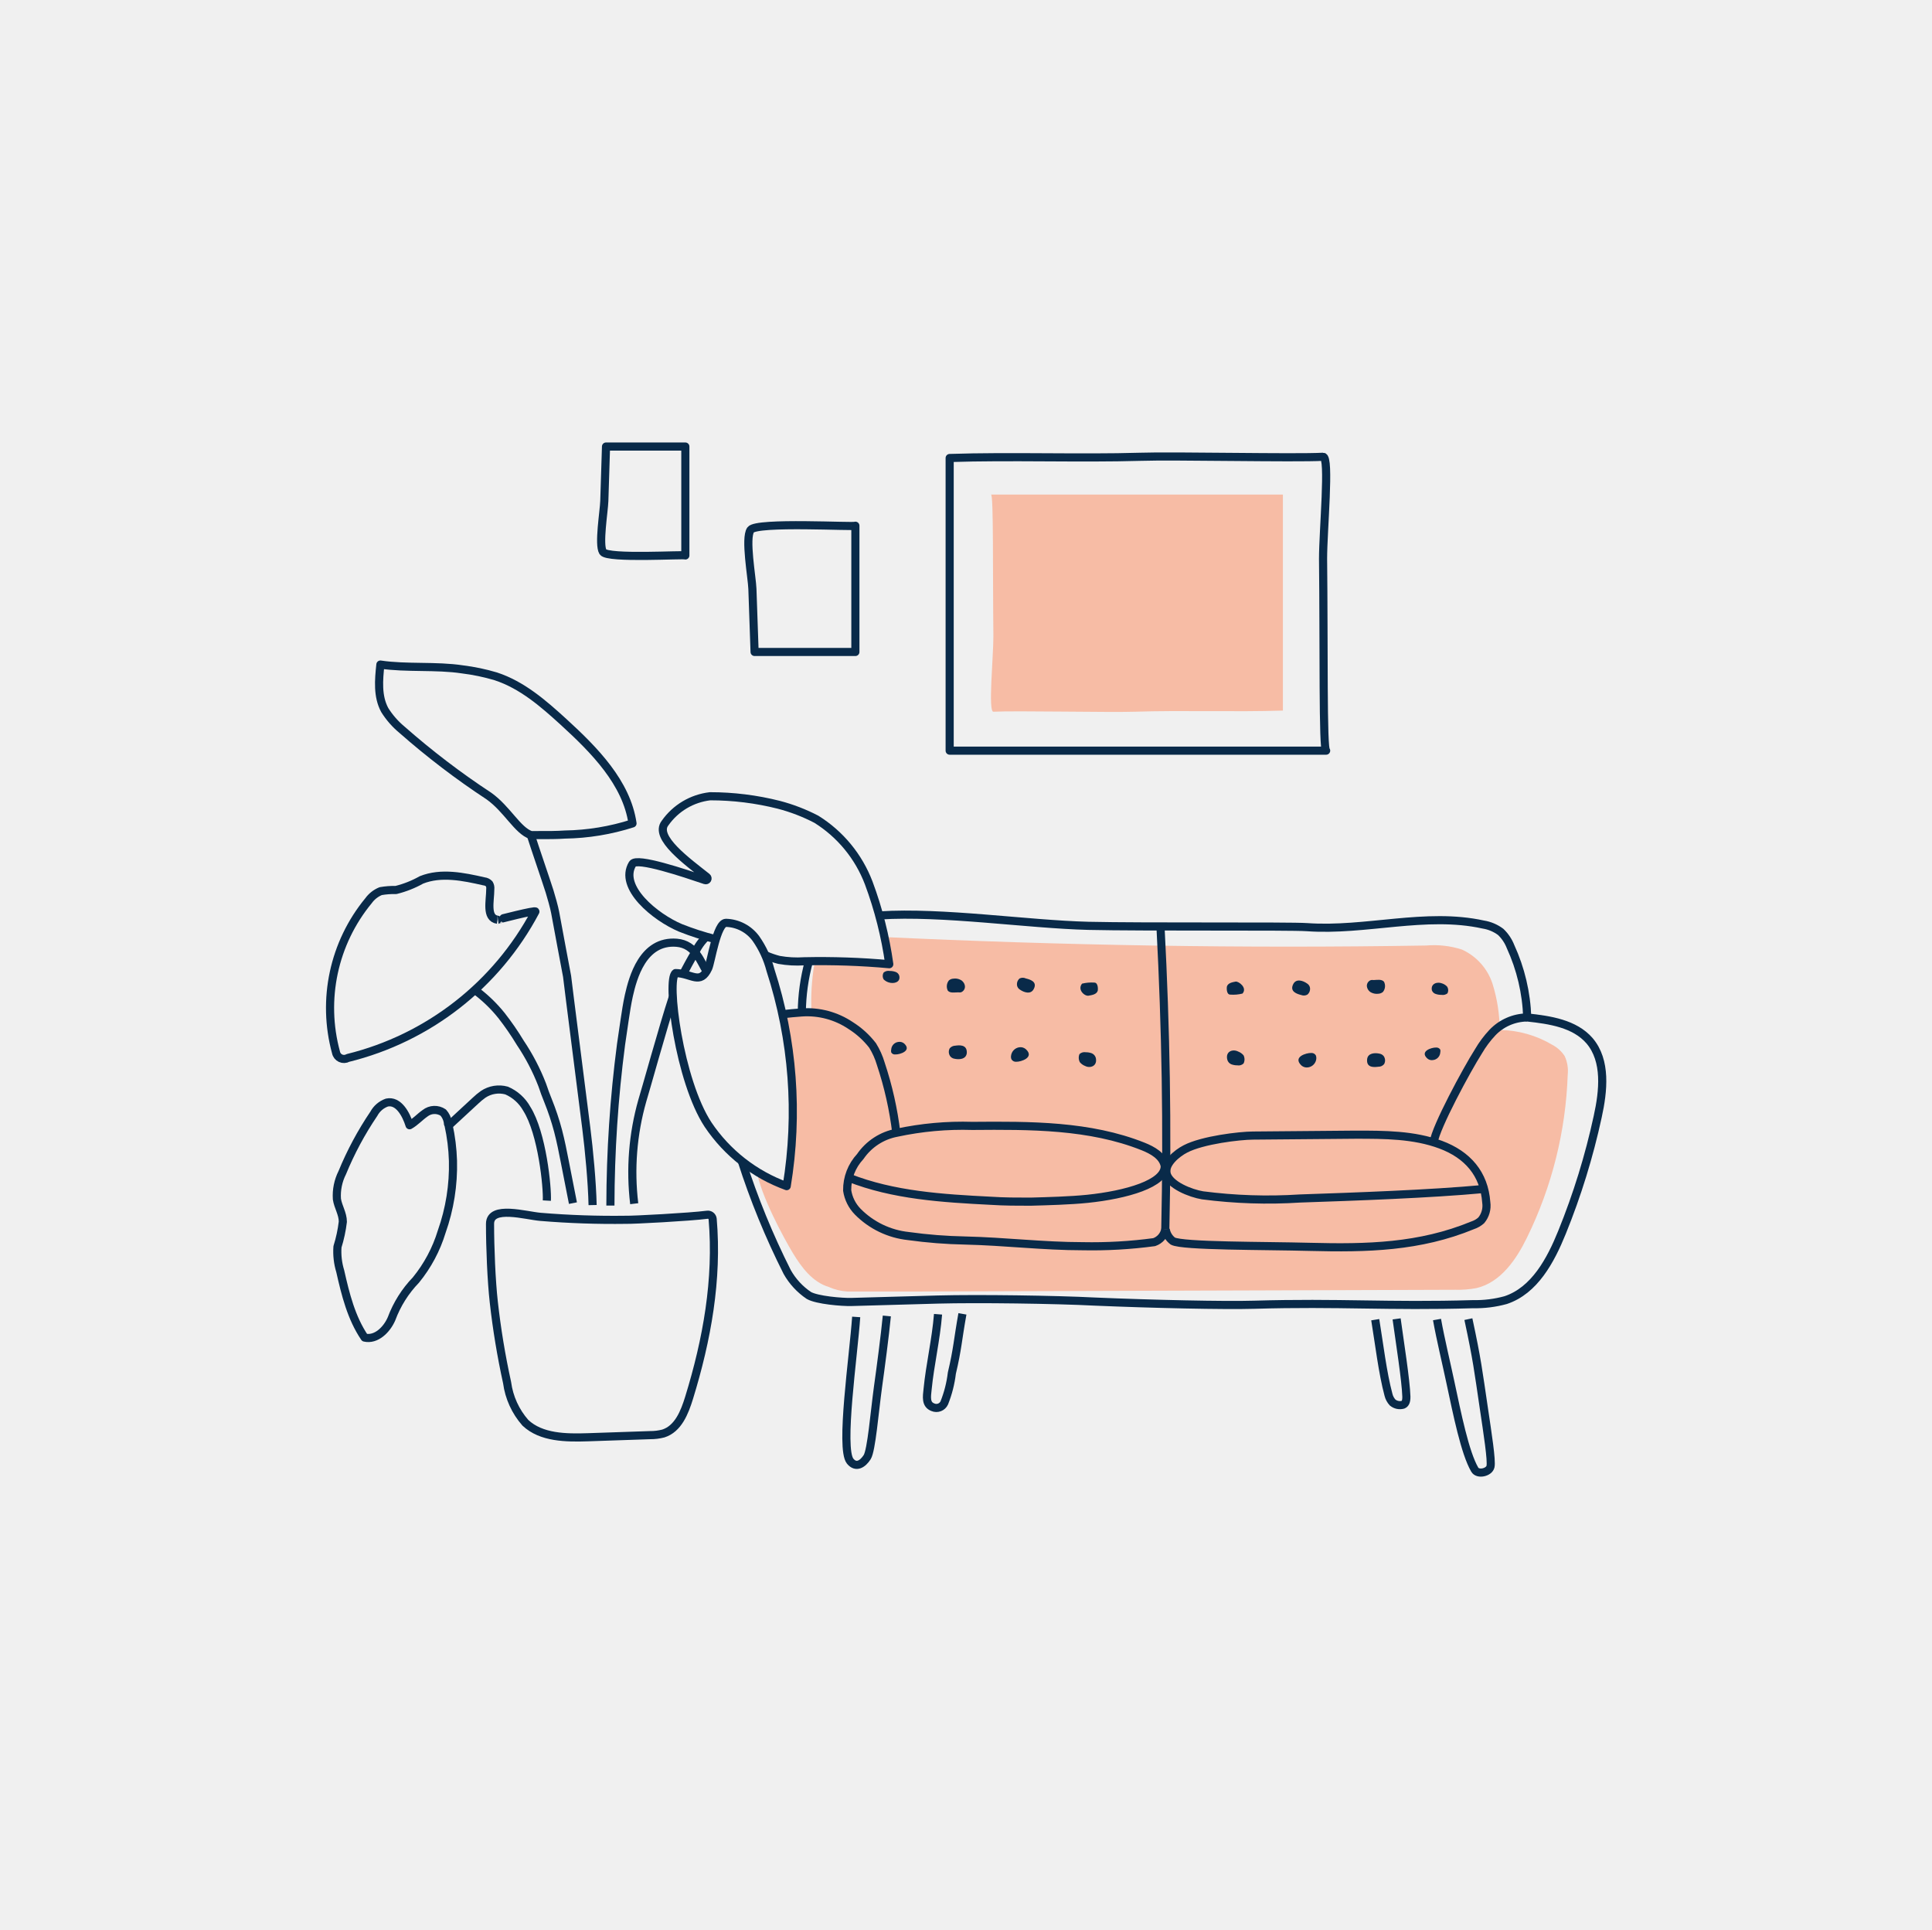
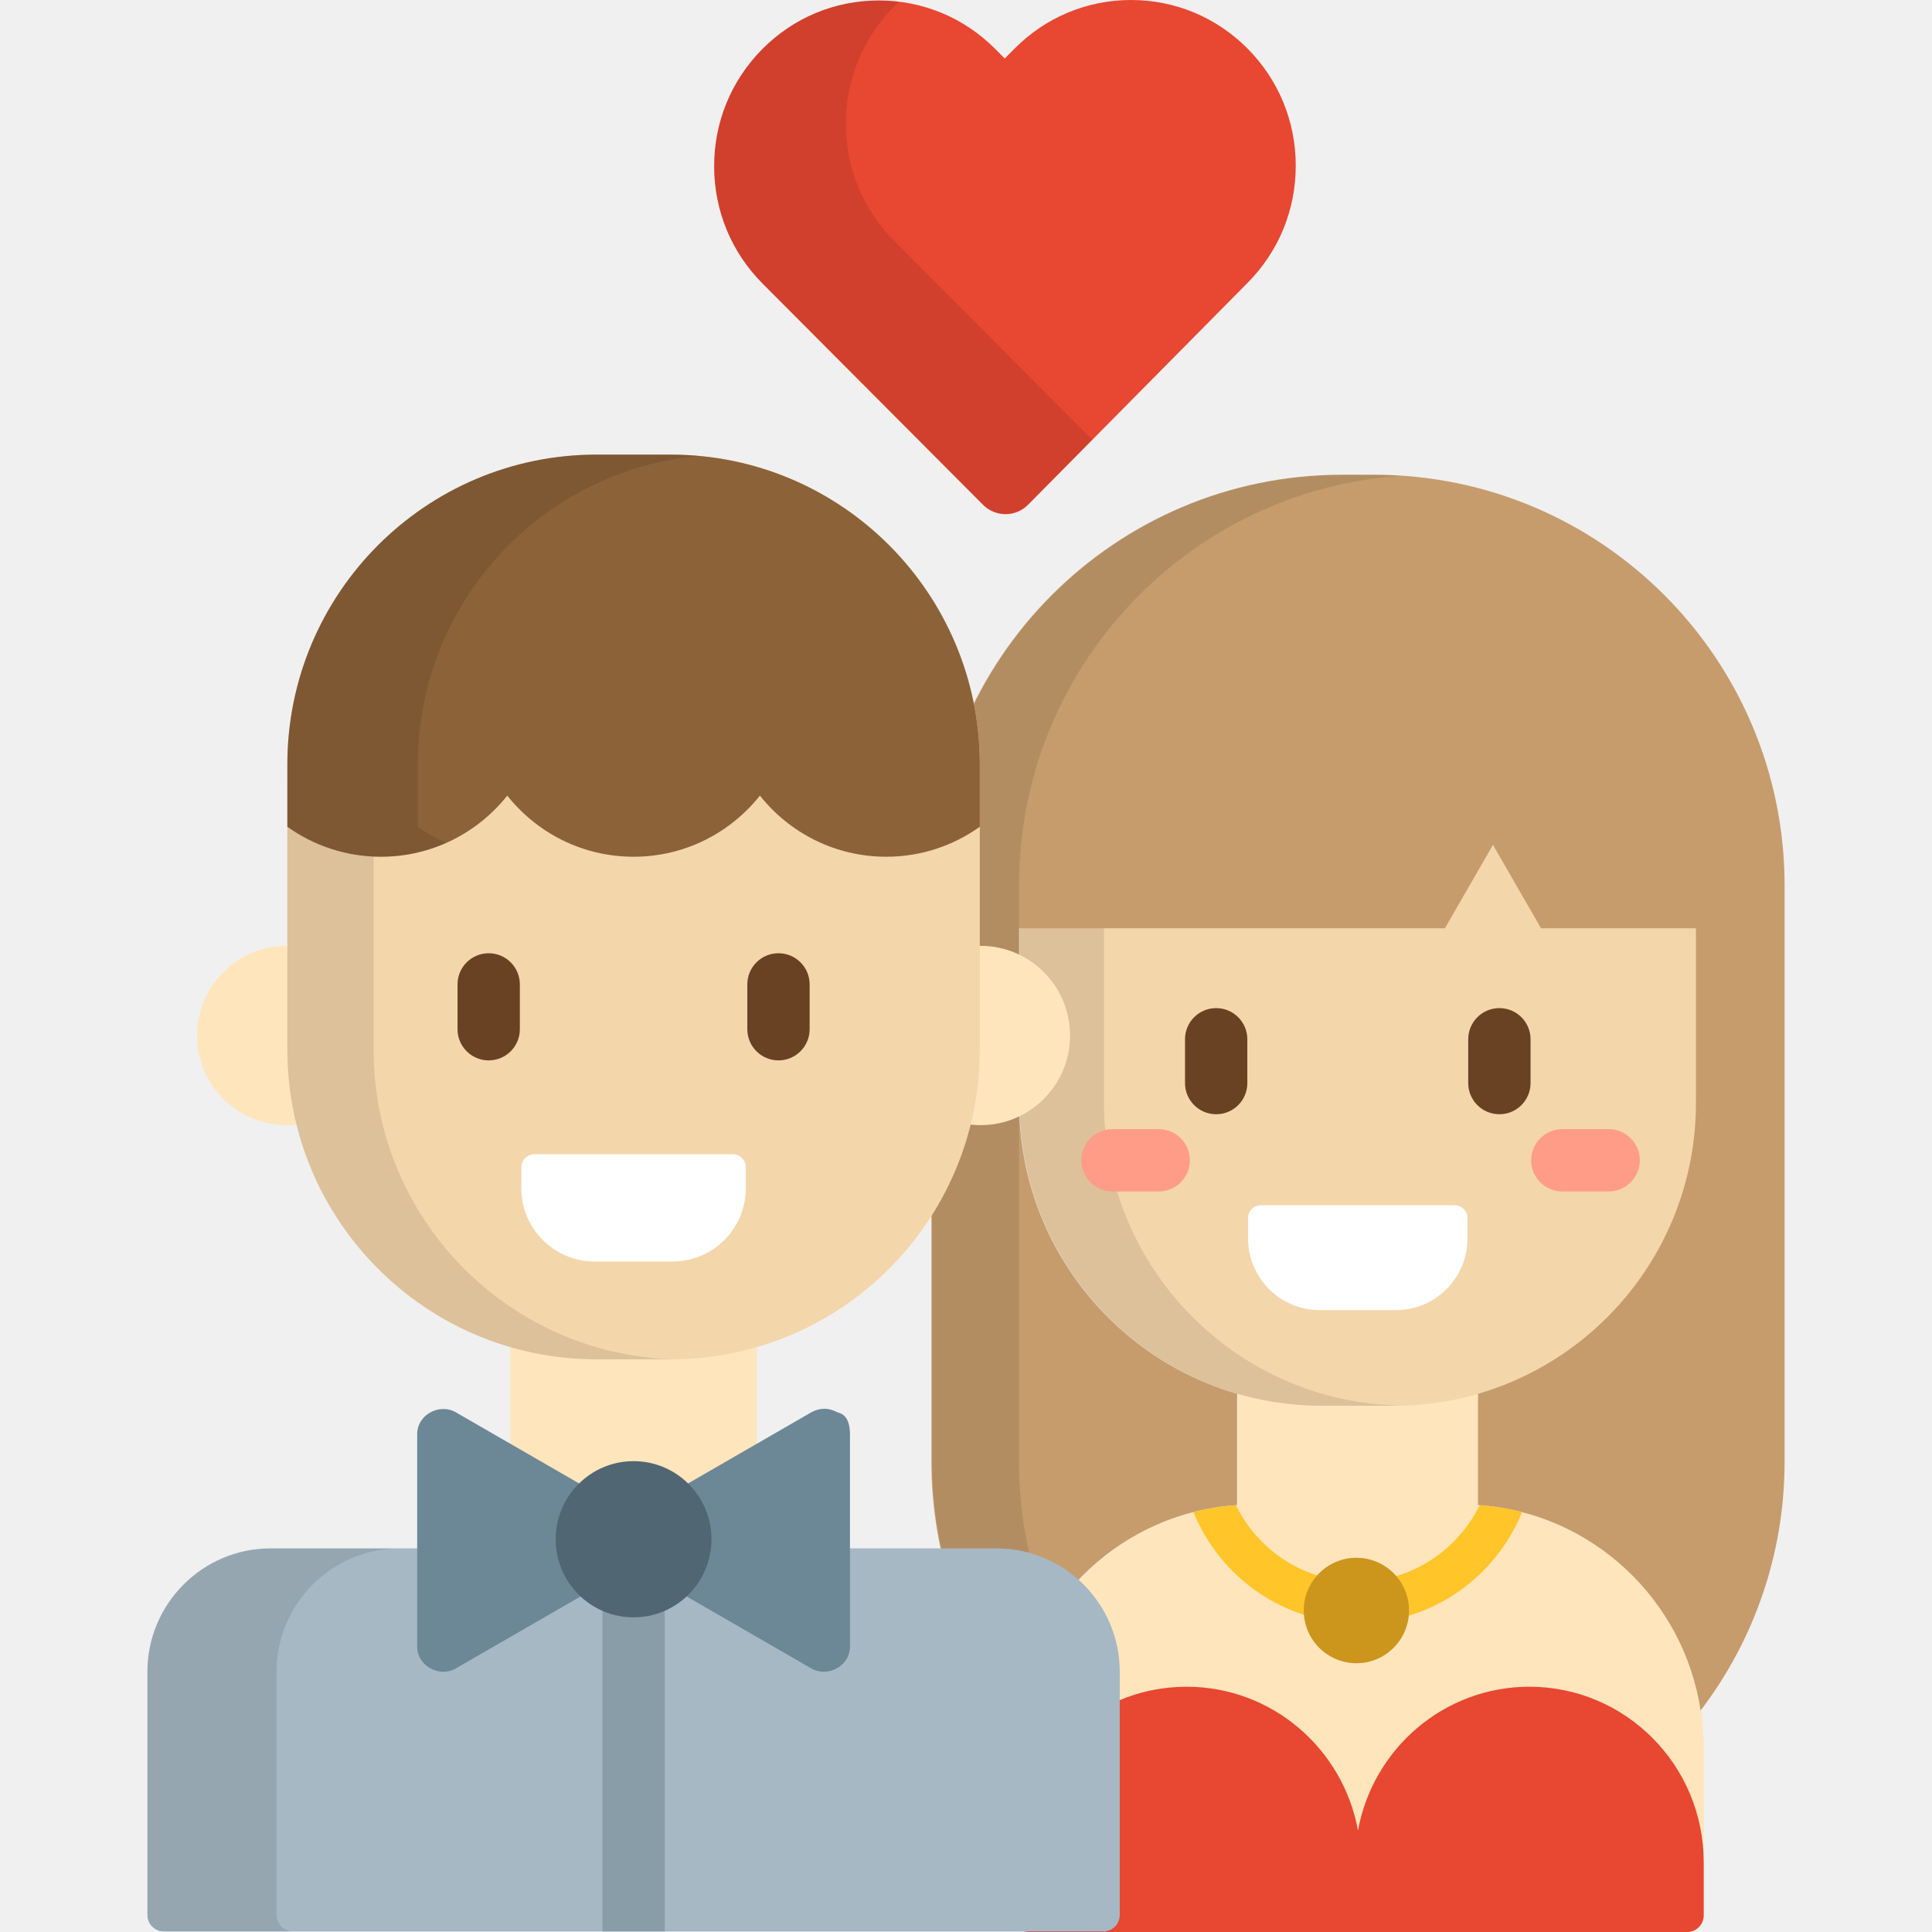
- <svg xmlns="http://www.w3.org/2000/svg" viewBox="0 0 237.7 237.32">
-   <defs>
-     <style>.cls-1{isolation:isolate;}.cls-2{opacity:0.73;}.cls-3{opacity:0.75;}.cls-4{opacity:0.04;mix-blend-mode:multiply;}.cls-5{opacity:0.8;}.cls-6{opacity:0.1;mix-blend-mode:hue;}.cls-7{opacity:0.85;}.cls-8{opacity:0.88;}.cls-9{opacity:0.95;}.cls-10{opacity:0.83;}.cls-11{opacity:0.93;}.cls-12{opacity:0.46;}.cls-13{fill:#f7bca5;}.cls-14{fill:none;stroke:#092a49;stroke-linejoin:round;}.cls-15{fill:#092a49;}</style>
-   </defs>
-   <g class="cls-1">
-     <g id="ICONS">
-       <g id="PINK_BKGD" data-name="PINK BKGD">
-         <path class="cls-13" d="M97.54,154.13c1.07,1.76,2.41,3.58,4.44,4.19a6.52,6.52,0,0,0,2.24.55l8.94,0,28.73-.09,22-.07,15.13-.05a12.56,12.56,0,0,0,2.6-.2c3-.68,4.94-3.53,6.26-6.24a49.33,49.33,0,0,0,5-20,4.38,4.38,0,0,0-.37-2.3,4.08,4.08,0,0,0-1.52-1.39,13,13,0,0,0-6.48-1.83,19.26,19.26,0,0,0-.87-5.65,7,7,0,0,0-3.77-4.24,11.16,11.16,0,0,0-4.39-.5c-22.53.37-44.62,0-67.13-1.06.53,1.64.8,1.61.49,3.63a42.21,42.21,0,0,0-8.63-.37,27.35,27.35,0,0,0-.36,6.17c-.61.16-3.13.09-3.74.24,2,8.93,1.21,14.43.73,20.74,0,.25-3.46-1.62-3.76-1.77C93.53,147,96.52,152.44,97.54,154.13Z" />
-         <path class="cls-13" d="M157.84,87.41l0-26.57H121.93c.32,0,.2,9.52.29,17.45,0,2.55-.67,9.29,0,9.26,2.66-.14,14.24.1,17.41,0C145.43,87.36,152,87.6,157.84,87.41Z" />
-       </g>
-       <g id="LINES">
-         <path class="cls-14" d="M55.73,142.79a24.25,24.25,0,0,1-1.39,8.73,17.39,17.39,0,0,1-3.17,5.94,13.75,13.75,0,0,0-3,4.77c-.58,1.34-1.89,2.64-3.31,2.31-1.64-2.42-2.36-5.33-3-8.17a8.25,8.25,0,0,1-.34-3,17,17,0,0,0,.66-3.08c0-1-.59-1.84-.73-2.79a6.28,6.28,0,0,1,.66-3.25A40,40,0,0,1,46,137a2.93,2.93,0,0,1,1.6-1.37c1.42-.31,2.36,1.41,2.79,2.79.7-.39,1.23-1,1.9-1.47a1.9,1.9,0,0,1,2.24-.09,2.32,2.32,0,0,1,.57,1.2c0,.1,0,.21.08.31A23.87,23.87,0,0,1,55.73,142.79Z" />
-         <path class="cls-14" d="M60.32,109.36a1,1,0,0,0-.13-.63,1,1,0,0,0-.63-.31c-2.55-.58-5.29-1.15-7.71-.18a12.46,12.46,0,0,1-3.13,1.24,9.74,9.74,0,0,0-1.88.14,3.46,3.46,0,0,0-1.5,1.18,20.76,20.76,0,0,0-4,18.66,1,1,0,0,0,1.47.68,35.79,35.79,0,0,0,23.06-18c.14-.25-4.68,1-4.66,1C59.75,112.93,60.32,110.8,60.32,109.36Z" />
-         <path class="cls-14" d="M46.8,81.75c-.2,1.89-.38,3.91.54,5.6a10.11,10.11,0,0,0,2.12,2.42,95.65,95.65,0,0,0,10.67,8.14c2.27,1.6,3.55,4.28,5.21,4.82,2.47,0,3.08,0,4.15-.07a28.66,28.66,0,0,0,8.33-1.37c-.73-5-4.67-9-8.49-12.49-2.48-2.26-5.09-4.54-8.33-5.6a24.92,24.92,0,0,0-4.12-.86C53.66,81.85,50,82.23,46.8,81.75Z" />
-         <path class="cls-14" d="M88.07,115.54a34.44,34.44,0,0,1-4.35-1.4c-3.09-1.3-7.64-5-5.9-7.87.52-.85,6.46,1.16,8.94,2a.22.22,0,0,0,.21-.38c-2.34-1.86-6.55-4.87-5.14-6.65a7.87,7.87,0,0,1,5.53-3.29A34.53,34.53,0,0,1,95.82,99a22.08,22.08,0,0,1,4.62,1.78,15.88,15.88,0,0,1,6.44,7.83,47.44,47.44,0,0,1,2.53,10,93.85,93.85,0,0,0-10.47-.36,12.75,12.75,0,0,1-3.09-.17,10.84,10.84,0,0,1-1.66-.57" />
-         <path class="cls-14" d="M83.12,119.7c-1.16.77.45,13.27,4,18.65a19.76,19.76,0,0,0,9.67,7.56,56.36,56.36,0,0,0-2-26.58A12,12,0,0,0,93,115.45a4.74,4.74,0,0,0-3.68-1.93c-1.14,0-1.84,4.85-2.18,5.58C86.14,121.24,85.1,119.73,83.12,119.7Z" />
-         <path class="cls-14" d="M87,149.43a.59.59,0,0,1,.68.52c.64,7.45-.7,14.86-2.9,22-.55,1.78-1.34,3.81-3.17,4.39a6.33,6.33,0,0,1-1.63.2l-7.62.26c-2.72.09-5.77.06-7.72-1.78a9.33,9.33,0,0,1-2.25-4.94,95.59,95.59,0,0,1-1.64-9.93c-.29-2.59-.46-6.63-.46-9.6,0-2.34,4.43-1,6.23-.86,3.49.29,7,.41,10.5.36C77.82,150.08,84.84,149.71,87,149.43Z" />
-         <path class="cls-14" d="M99.52,118.26a24.54,24.54,0,0,0-.87,6.28c-.77.06-1.55.12-2.33.23" />
-         <path class="cls-14" d="M91.25,142.78a94.1,94.1,0,0,0,5.6,13.69,8.5,8.5,0,0,0,2.67,2.89c1,.57,4.06.83,5.22.8l10.67-.3c4.82-.13,14.43,0,19.26.25,7.06.3,16,.5,19.63.39,10.58-.31,16.37.24,26.95-.07a14,14,0,0,0,4-.5c3.55-1.18,5.53-4.88,6.93-8.34a86.28,86.28,0,0,0,4.39-14.22c.7-3.18,1.09-6.88-1-9.34-1.83-2.12-4.89-2.57-7.67-2.87a22.7,22.7,0,0,0-2.06-8.73,5,5,0,0,0-1.2-1.79,4.86,4.86,0,0,0-2.15-.91c-7.1-1.56-14.45.84-21.71.32-2.17-.15-20.06,0-26.87-.16-7.56-.19-17.92-1.78-25.68-1.28" />
-         <path class="cls-14" d="M105.34,162c-.33,4.8-2,16.13-.75,17.73.73.91,1.57.35,2.1-.48s.9-5.47,1.33-8.62c.32-2.27.87-6.45,1.09-8.75" />
-         <path class="cls-14" d="M115.41,161.67c-.24,3.06-1,6.29-1.28,9.18-.11,1-.26,1.92.65,2.26a1.07,1.07,0,0,0,1.4-.54,14.56,14.56,0,0,0,.93-3.66c.71-3,.71-4,1.3-7.29" />
-         <path class="cls-14" d="M169.2,162.34c.48,2.93.91,6.57,1.63,9.24a2.15,2.15,0,0,0,.51.95,1.42,1.42,0,0,0,1.27.27c.27-.11.43-.36.42-1-.06-2-.81-6.72-1.2-9.56" />
-         <path class="cls-14" d="M176.8,162.32c.42,2.36,1.19,5.55,1.64,7.69.83,3.87,1.79,8.69,3,10.77.37.66,1.77.36,1.94-.37s-.37-4.16-.8-7.06c-.71-4.79-.83-6-1.92-11.08" />
-         <path class="cls-14" d="M142.78,114c.66,12.64.87,24.59.59,37.24" />
-         <path class="cls-14" d="M98.65,124.54a9.6,9.6,0,0,1,6,1.61,10.45,10.45,0,0,1,2.71,2.46,9.15,9.15,0,0,1,1,2.23,43.17,43.17,0,0,1,1.92,8.55" />
-         <path class="cls-14" d="M176.39,140.51c.25-1.84,4.06-8.91,5.52-11.2a12.64,12.64,0,0,1,1.7-2.28,6,6,0,0,1,4.24-1.87" />
-         <path class="cls-14" d="M143.37,151.22A2.07,2.07,0,0,1,142,152.8a57.31,57.31,0,0,1-8.79.5c-4.83,0-9.62-.59-14.45-.7a58.93,58.93,0,0,1-7-.55,10.28,10.28,0,0,1-6.23-3,4.74,4.74,0,0,1-1.3-2.61,6,6,0,0,1,1.61-4.17,7,7,0,0,1,4.5-2.93,38.59,38.59,0,0,1,9.3-.84c7.11-.06,14.43-.09,21,2.53,1.15.46,2.42,1.16,2.66,2.38.1,2.19-4.75,3.57-9.5,4.06-2.15.22-4.84.29-7,.35-1.63,0-3.27,0-4.9-.11-5.92-.3-12-.67-17.48-2.84" />
-         <path class="cls-14" d="M182.56,146.26c-6.61.62-15.89.94-22.61,1.17a61.94,61.94,0,0,1-12-.39c-1.45-.24-4.12-1.27-4.43-2.71-.25-1.18,1.25-2.45,2.33-3,2.12-1.1,6.66-1.63,8.3-1.64l12.65-.11c3.53,0,7.15,0,10.45,1.23s5.36,3.58,5.61,7.1a2.81,2.81,0,0,1-.62,2.21,3,3,0,0,1-1.06.61c-6.52,2.69-13,2.83-20,2.65-5.62-.15-15.68-.07-16.88-.71a2.27,2.27,0,0,1-.88-1.44" />
-         <path class="cls-15" d="M151,130.36a.83.83,0,0,0,.49.56,2.06,2.06,0,0,0,.74.13.87.87,0,0,0,.77-.23,1.13,1.13,0,0,0,0-1,1.58,1.58,0,0,0-.65-.46C151.66,129,150.74,129.34,151,130.36Z" />
-         <path class="cls-15" d="M152.87,122.22a4.66,4.66,0,0,1-1.5.13c-.53,0-.44-.94-.42-1,.14-.45.72-.53,1.07-.6S153.5,121.5,152.87,122.22Z" />
-         <path class="cls-15" d="M160.09,122.4a.88.88,0,0,0,.76-.05.91.91,0,0,0,.3-.94.8.8,0,0,0-.34-.43c-.49-.35-1.34-.64-1.7.08C158.63,122,159.62,122.28,160.09,122.4Z" />
-         <path class="cls-15" d="M160.12,131.07a1,1,0,0,0,.83.23,1.19,1.19,0,0,0,1-1.05.87.87,0,0,0-.06-.43.61.61,0,0,0-.59-.29C160.75,129.51,159,130,160.12,131.07Z" />
-         <path class="cls-15" d="M169,120.56a1.12,1.12,0,0,0-.32,0,.74.74,0,0,0-.51.74,1,1,0,0,0,.51.78,1.52,1.52,0,0,0,.94.16.93.93,0,0,0,.53-.22,1.16,1.16,0,0,0,.13-1.25C170,120.42,169.39,120.55,169,120.56Z" />
-         <path class="cls-15" d="M169.6,131.22a.87.87,0,0,0,.69-.32.92.92,0,0,0-.06-1,.84.84,0,0,0-.47-.28c-.59-.14-1.49-.1-1.56.7C168.1,131.4,169.12,131.28,169.6,131.22Z" />
-         <path class="cls-15" d="M175.6,130.2a.84.84,0,0,0,.72.2,1,1,0,0,0,.88-.92.78.78,0,0,0,0-.37.56.56,0,0,0-.52-.25C176.15,128.84,174.64,129.31,175.6,130.2Z" />
-         <path class="cls-15" d="M176.17,121.82a.71.71,0,0,0,.47.45,2.05,2.05,0,0,0,.7.11.93.93,0,0,0,.74-.18.82.82,0,0,0-.05-.85,1.47,1.47,0,0,0-.61-.38C176.82,120.73,176,121,176.17,121.82Z" />
-         <path class="cls-15" d="M134.82,130.13a.86.86,0,0,0-.49-.56,2.06,2.06,0,0,0-.74-.13.9.9,0,0,0-.78.23,1.17,1.17,0,0,0,.05,1,1.58,1.58,0,0,0,.65.46C134.13,131.45,135.05,131.15,134.82,130.13Z" />
-         <path class="cls-15" d="M133.13,121a5,5,0,0,1,1.5-.13c.53,0,.45.94.43,1-.14.46-.73.54-1.07.6C133.5,122.63,132.5,121.77,133.13,121Z" />
-         <path class="cls-15" d="M126.21,120.36a.88.88,0,0,0-.76,0,.92.92,0,0,0-.3.95.79.79,0,0,0,.34.43c.49.34,1.34.64,1.7-.09C127.67,120.73,126.68,120.48,126.21,120.36Z" />
-         <path class="cls-15" d="M126.22,129.07a1,1,0,0,0-.83-.24,1.2,1.2,0,0,0-1,1.06.77.77,0,0,0,.06.43.62.62,0,0,0,.59.29C125.59,130.63,127.32,130.09,126.22,129.07Z" />
-         <path class="cls-15" d="M117.89,122.07a1.23,1.23,0,0,0,.33,0,.74.74,0,0,0,.5-.75,1,1,0,0,0-.51-.77,1.46,1.46,0,0,0-.94-.16.87.87,0,0,0-.53.22,1.18,1.18,0,0,0-.13,1.25C116.89,122.2,117.49,122.07,117.89,122.07Z" />
-         <path class="cls-15" d="M117.54,128.63a.94.94,0,0,0-.69.32.92.92,0,0,0,.07,1,.81.81,0,0,0,.47.28c.59.14,1.48.1,1.56-.7C119,128.45,118,128.57,117.54,128.63Z" />
-         <path class="cls-15" d="M111.25,128.37a.88.88,0,0,0-.72-.2,1,1,0,0,0-.88.92.76.76,0,0,0,0,.37.51.51,0,0,0,.52.25C110.7,129.73,112.21,129.27,111.25,128.37Z" />
-         <path class="cls-15" d="M110.63,120a.71.71,0,0,0-.47-.45,2.09,2.09,0,0,0-.7-.11.92.92,0,0,0-.74.19.84.84,0,0,0,0,.85,1.56,1.56,0,0,0,.62.37C110,121.06,110.85,120.82,110.63,120Z" />
-         <path class="cls-14" d="M55.2,138.45l3.31-3.06a8.44,8.44,0,0,1,.93-.77,3.5,3.5,0,0,1,2.89-.47,5.2,5.2,0,0,1,2.48,2.24c1.9,3,2.56,9.72,2.47,11.3" />
-         <path class="cls-14" d="M70.49,148l-1-5.09c-.25-1.28-.5-2.55-.83-3.81a31.56,31.56,0,0,0-1.22-3.67c-.13-.33-.27-.67-.39-1s-.23-.69-.35-1A26.32,26.32,0,0,0,64,128.26a33.73,33.73,0,0,0-2.31-3.35,17.61,17.61,0,0,0-3.33-3.18" />
-         <path class="cls-14" d="M72.91,148.24c-.06-2.78-.43-6.73-.78-9.49l-2-15.75-.36-2.9s-1.32-7-1.47-7.87c-.1-.56-.5-2-.68-2.56-.51-1.6-1.8-5.34-2.31-6.94" />
-         <path class="cls-14" d="M75.1,148.3a154.54,154.54,0,0,1,1.31-19.83c.14-1,.29-2,.44-3s.3-2,.52-3c.49-2.16,1.71-6.83,5.88-6.5,2.36.19,3,2.49,3.67,3.48" />
-         <path class="cls-14" d="M82.78,122.65c-1.16,3.51-3.47,11.88-3.75,12.73a32.26,32.26,0,0,0-1,12.69" />
-         <path class="cls-14" d="M84,119.9c.32-.61,1.06-2,1.49-2.69" />
-         <path class="cls-14" d="M85.5,117.21a6.48,6.48,0,0,1,1.42-2" />
-         <path class="cls-14" d="M92.84,80.2h12.4V64.67c0,.19-12.17-.52-12.89.51s.17,5.85.22,7.26Z" />
-         <path class="cls-14" d="M74.56,54.93h9.76V68.33c0-.16-9.58.45-10.14-.44s.13-5,.17-6.26Z" />
-         <path class="cls-14" d="M116.84,56.34l0,36h46.32c-.42,0-.26-12.89-.38-23.62,0-3.45.86-12.57,0-12.53-3.43.19-18.37-.14-22.46,0C132.85,56.41,124.34,56.09,116.84,56.34Z" />
-       </g>
-     </g>
+ <svg xmlns="http://www.w3.org/2000/svg" version="1.1" id="Layer_1" x="0px" y="0px" viewBox="0 0 512 512" style="enable-background:new 0 0 512 512;" xml:space="preserve">
+   <path style="fill:#FFE5BB;" d="M391.813,398.853v-34.184h-63.852v34.184c-33.473,2.232-59.693,30.325-59.693,63.958v44.797  c0,2.425,1.964,4.392,4.383,4.392h174.467c2.423,0,4.385-1.965,4.385-4.392v-44.797  C451.504,429.178,425.285,401.085,391.813,398.853z" />
+   <path style="fill:#F4D6AB;" d="M449.563,292.279c0,44.321-35.847,80.25-80.066,80.25h-19.218c-44.221,0-80.071-35.929-80.071-80.25  v-73.83c0-44.321,35.849-80.251,80.071-80.251h19.218c44.219,0,80.066,35.931,80.066,80.251V292.279z" />
+   <path style="opacity:0.1;enable-background:new    ;" d="M292.566,292.279v-73.83c0-43.782,34.988-79.353,78.47-80.211  c-0.535-0.01-1.064-0.041-1.601-0.041h-19.217c-44.223,0-80.071,35.931-80.071,80.251v73.83c0,44.321,35.847,80.25,80.071,80.25  h19.217c0.538,0,1.067-0.03,1.601-0.042C327.556,371.631,292.566,336.062,292.566,292.279z" />
+   <g>
+     <path style="fill:#684223;" d="M322.298,295.286c-4.562,0-8.259-3.698-8.259-8.259v-11.608c0-4.561,3.697-8.259,8.259-8.259   c4.561,0,8.258,3.698,8.258,8.259v11.608C330.557,291.589,326.86,295.286,322.298,295.286z" />
+     <path style="fill:#684223;" d="M397.353,295.286c-4.561,0-8.259-3.698-8.259-8.259v-11.608c0-4.561,3.698-8.259,8.259-8.259   c4.562,0,8.259,3.698,8.259,8.259v11.608C405.613,291.589,401.916,295.286,397.353,295.286z" />
  </g>
+   <path style="fill:#FFFFFF;" d="M349.682,347.191c-10.438,0-18.928-8.512-18.928-18.974v-5.422c0-1.871,1.512-3.389,3.378-3.389  h51.385c1.865,0,3.378,1.517,3.378,3.389v5.422c0,10.463-8.491,18.974-18.927,18.974H349.682z" />
+   <path style="fill:#E84731;" d="M272.651,512h174.467c2.421,0,4.379-1.96,4.385-4.382v-14.079c0-25.703-20.681-46.539-46.193-46.539  c-22.655,0-41.487,16.434-45.428,38.114C355.948,463.434,337.116,447,314.46,447c-25.511,0-46.193,20.835-46.193,46.539v14.07  C268.267,510.035,270.232,512,272.651,512z" />
+   <path style="fill:#C69C6D;" d="M364.17,125.818h-8.566c-60.071,0-108.768,48.748-108.768,108.884v152.607  c0,24.701,8.222,47.478,22.068,65.748c4.491-29.159,28.764-52.192,58.939-54.204v-29.488c-33.363-9.686-57.751-40.529-57.751-77.086  v-46.273h112.82l12.738-22.109l12.74,22.109h41.055v46.273c0,36.557-24.392,67.402-57.749,77.086v29.488  c30.261,2.018,54.59,25.177,58.978,54.455c13.962-18.313,22.262-41.185,22.262-65.999V234.702  C472.936,174.566,424.239,125.818,364.17,125.818z" />
+   <g style="opacity:0.1;">
+     <path d="M270.044,387.309V234.702c0-57.702,44.838-104.912,101.539-108.638c-2.391-0.157-4.8-0.246-7.23-0.246h-8.567   c-60.071,0-108.768,48.748-108.768,108.884v152.607c0,24.701,8.222,47.478,22.068,65.748c1.357-8.816,4.535-17.064,9.123-24.348   C272.961,415.944,270.044,401.971,270.044,387.309z" />
+   </g>
+   <path style="fill:#FFC529;" d="M359.823,430.174c19.657,0,36.523-12.194,43.539-29.447c-3.627-0.933-7.378-1.559-11.228-1.838  c-5.879,11.998-18.15,20.273-32.31,20.273c-14.158,0-26.428-8.276-32.304-20.273c-3.85,0.279-7.602,0.904-11.228,1.838  C323.304,417.98,340.171,430.174,359.823,430.174z" />
+   <path style="fill:#CC961D;" d="M373.409,426.799c0,7.718-6.246,13.974-13.947,13.974l0,0c-7.704,0-13.951-6.257-13.951-13.974l0,0  c0-7.718,6.247-13.974,13.951-13.974l0,0C367.164,412.825,373.409,419.081,373.409,426.799L373.409,426.799z" />
+   <g>
+     <path style="fill:#FF9C88;" d="M307.073,315.749h-12.273c-4.562,0-8.259-3.698-8.259-8.259s3.697-8.259,8.259-8.259h12.273   c4.562,0,8.259,3.698,8.259,8.259S311.635,315.749,307.073,315.749z" />
+     <path style="fill:#FF9C88;" d="M426.308,315.749h-12.274c-4.561,0-8.259-3.698-8.259-8.259s3.698-8.259,8.259-8.259h12.274   c4.561,0,8.259,3.698,8.259,8.259C434.568,312.052,430.87,315.749,426.308,315.749z" />
+   </g>
+   <path style="fill:#A5B8C4;" d="M43.396,511.843c-2.394,0-4.331-1.943-4.331-4.34v-64.461c0-18.03,14.637-32.7,32.628-32.7h192.425  c17.992,0,32.628,14.67,32.628,32.7v64.461c0,2.397-1.936,4.34-4.329,4.34H43.396z" />
+   <path style="opacity:0.1;enable-background:new    ;" d="M73.288,507.503v-64.461c0-18.03,14.638-32.7,32.63-32.7H71.693  c-17.991,0-32.628,14.67-32.628,32.7v64.461c0,2.397,1.937,4.34,4.331,4.34H77.62C75.225,511.843,73.288,509.9,73.288,507.503z" />
+   <g>
+     <rect x="135.242" y="354.22" style="fill:#FFE5BB;" width="65.327" height="60.635" />
+     <path style="fill:#FFE5BB;" d="M259.871,250.662c-1.685,0-3.33,0.18-4.915,0.515v46.484c1.586,0.335,3.23,0.515,4.915,0.515   c13.09,0,23.704-10.638,23.704-23.756C283.575,261.298,272.962,250.662,259.871,250.662z" />
+     <path style="fill:#FFE5BB;" d="M80.458,251.098c-1.463-0.283-2.974-0.437-4.52-0.437c-13.088,0-23.7,10.637-23.7,23.759   c0,13.118,10.611,23.756,23.7,23.756c1.546,0,3.057-0.154,4.52-0.437V251.098z" />
+   </g>
+   <path style="fill:#F4D6AB;" d="M259.661,278.128c0,45.346-36.68,82.107-81.925,82.107h-19.661  c-45.246,0-81.924-36.761-81.924-82.107v-75.541c0-45.348,36.679-82.11,81.924-82.11h19.661c45.246,0,81.925,36.763,81.925,82.11  V278.128z" />
+   <path style="opacity:0.1;enable-background:new    ;" d="M99.011,278.188v-62.986c-8.504-0.381-16.357-3.253-22.86-7.903v70.827  c0,45.346,36.679,82.107,81.924,82.107h19.661c0.138,0,0.275-0.009,0.412-0.009C134.195,358.749,99.011,322.598,99.011,278.188z" />
+   <path style="fill:#8C6239;" d="M177.736,120.477h-19.661c-45.246,0-81.924,36.763-81.924,82.11v16.509  c6.995,5,15.55,7.949,24.799,7.949c13.562,0,25.641-6.333,33.479-16.2c7.839,9.867,19.918,16.2,33.477,16.2  c13.562,0,25.641-6.333,33.477-16.2c7.837,9.867,19.92,16.2,33.477,16.2c9.252,0,17.804-2.949,24.801-7.949v-16.509  C259.661,157.238,222.981,120.477,177.736,120.477z" />
+   <g style="opacity:0.1;">
+     <path d="M110.739,219.096v-16.509c0-42.825,32.715-77.974,74.462-81.756c-2.46-0.223-4.947-0.354-7.464-0.354h-19.661   c-45.246,0-81.924,36.763-81.924,82.11v16.509c6.995,5,15.55,7.949,24.799,7.949c6.158,0,12.003-1.317,17.291-3.665   C115.588,222.201,113.075,220.766,110.739,219.096z" />
+   </g>
+   <g>
+     <path style="fill:#684223;" d="M129.508,281.014c-4.561,0-8.258-3.698-8.258-8.259v-11.877c0-4.561,3.697-8.259,8.258-8.259   c4.561,0,8.259,3.698,8.259,8.259v11.877C137.768,277.316,134.07,281.014,129.508,281.014z" />
+     <path style="fill:#684223;" d="M206.305,281.014c-4.562,0-8.259-3.698-8.259-8.259v-11.877c0-4.561,3.697-8.259,8.259-8.259   c4.56,0,8.258,3.698,8.258,8.259v11.877C214.562,277.316,210.865,281.014,206.305,281.014z" />
+   </g>
+   <path style="fill:#FFFFFF;" d="M194.193,305.883h-52.575c-1.909,0-3.458,1.552-3.458,3.466v5.547  c0,10.706,8.689,19.413,19.368,19.413h20.753c10.68,0,19.368-8.707,19.368-19.413v-5.547  C197.651,307.436,196.103,305.883,194.193,305.883z" />
+   <rect x="159.641" y="424.458" style="fill:#889DA8;" width="16.519" height="87.385" />
+   <path style="fill:#6C8796;" d="M221.853,374.25c-2.266-1.213-4.534-1.213-6.8,0l-47.148,27.212l-47.147-27.212  c-4.133-2.39-10.202,0.471-10.202,5.888v56.147c0,5.418,6.069,8.28,10.202,5.89l47.147-27.213l47.148,27.213  c4.135,2.389,10.2-0.469,10.2-5.89v-56.147C225.253,374.526,222.242,374.475,221.853,374.25  C220.799,373.642,223.956,375.464,221.853,374.25C219.586,373.036,223.956,375.464,221.853,374.25  C219.586,373.036,223.956,375.464,221.853,374.25z" />
+   <ellipse style="fill:#506672;" cx="167.906" cy="407.918" rx="20.637" ry="20.696" />
+   <path style="fill:#E84731;" d="M266.489,136.257c-2.239,0.005-4.392-0.89-5.982-2.483l-58.412-58.619  c-8.257-8.281-12.817-19.3-12.838-31.03c-0.022-11.73,4.499-22.77,12.726-31.08c8.229-8.313,19.179-12.899,30.837-12.922  c11.659-0.02,22.628,4.526,30.884,12.809l2.567,2.571l2.557-2.583C277.055,4.611,288.005,0.024,299.663,0  c11.658-0.018,22.628,4.526,30.885,12.809c8.259,8.281,12.821,19.301,12.841,31.028c0.023,11.733-4.498,22.773-12.728,31.083  l-58.2,58.832C270.88,135.35,268.732,136.254,266.489,136.257z" />
+   <g style="opacity:0.1;">
+     <path d="M236.997,63.882c-8.257-8.281-12.817-19.301-12.838-31.03c-0.022-11.73,4.499-22.77,12.725-31.079   c0.446-0.449,0.902-0.883,1.364-1.31c-1.789-0.218-3.598-0.341-5.427-0.338c-11.657,0.023-22.608,4.609-30.837,12.922   c-8.226,8.309-12.748,19.35-12.726,31.08c0.022,11.73,4.581,22.75,12.838,31.03l58.412,58.619c1.589,1.592,3.743,2.488,5.982,2.483   c2.242-0.003,4.392-0.907,5.973-2.506l17.017-17.202L236.997,63.882z" />
+   </g>
+   <g>
+ </g>
+   <g>
+ </g>
+   <g>
+ </g>
+   <g>
+ </g>
+   <g>
+ </g>
+   <g>
+ </g>
+   <g>
+ </g>
+   <g>
+ </g>
+   <g>
+ </g>
+   <g>
+ </g>
+   <g>
+ </g>
+   <g>
+ </g>
+   <g>
+ </g>
+   <g>
+ </g>
+   <g>
+ </g>
</svg>
